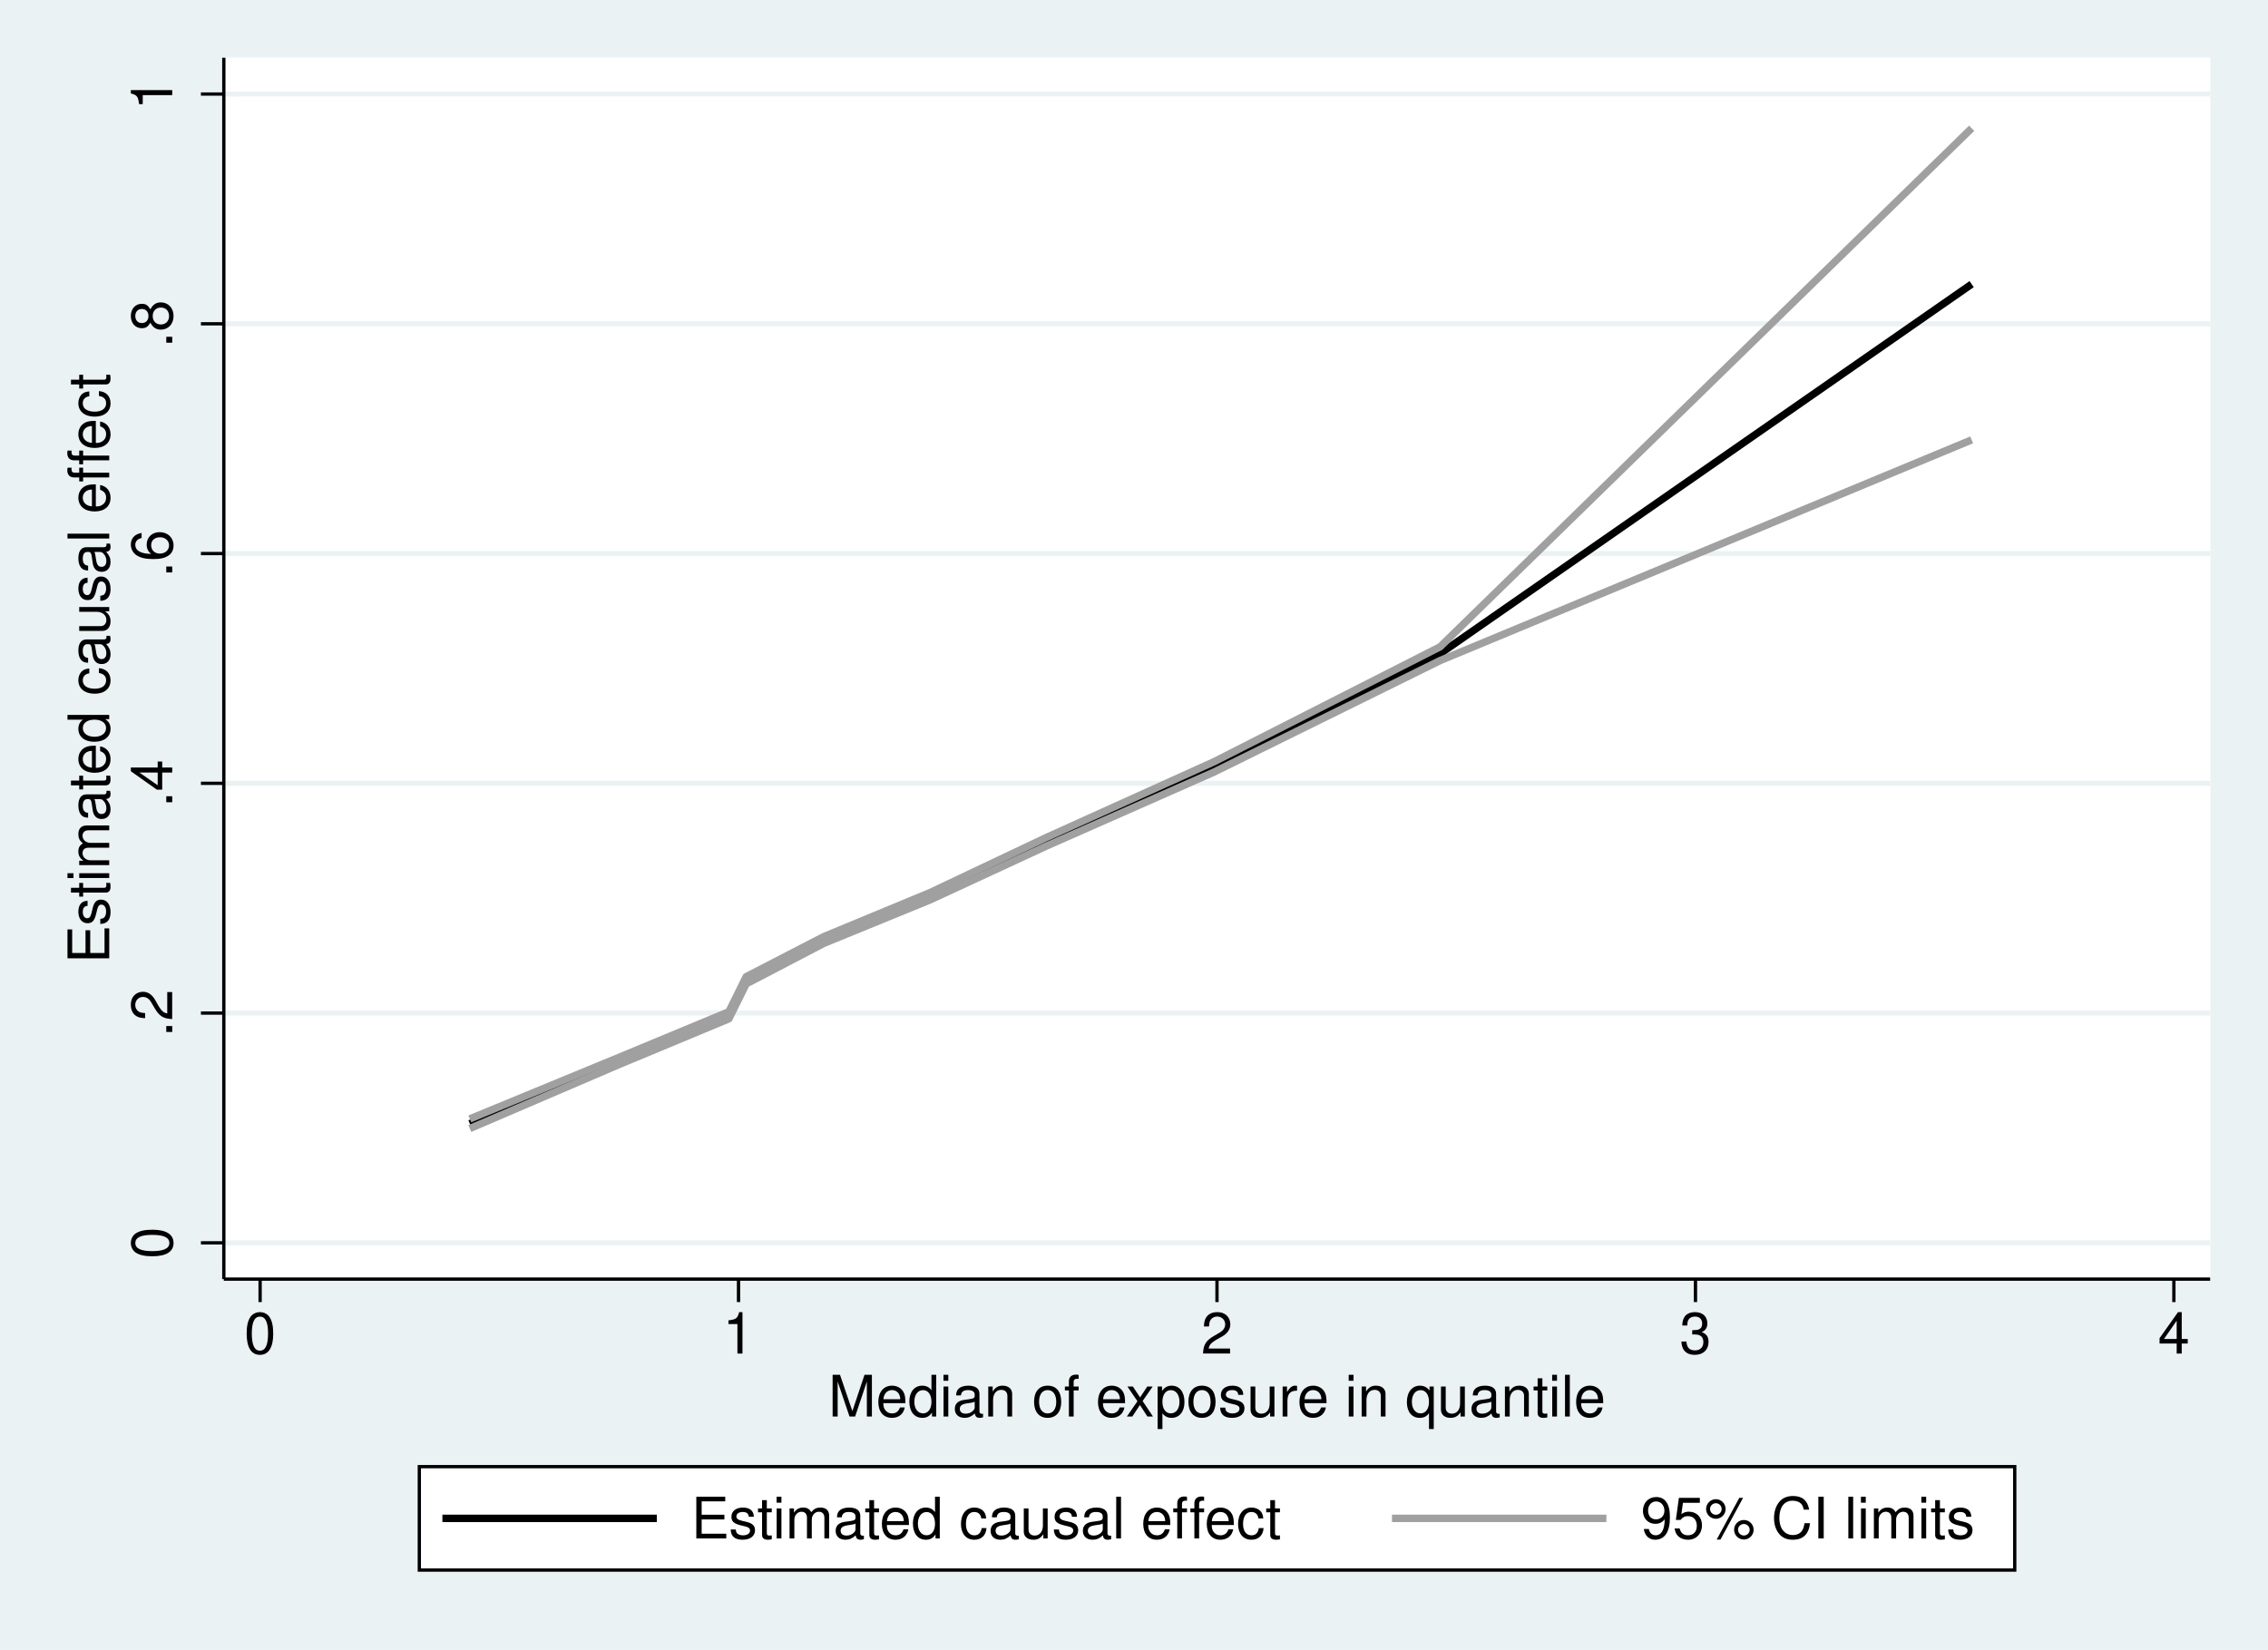
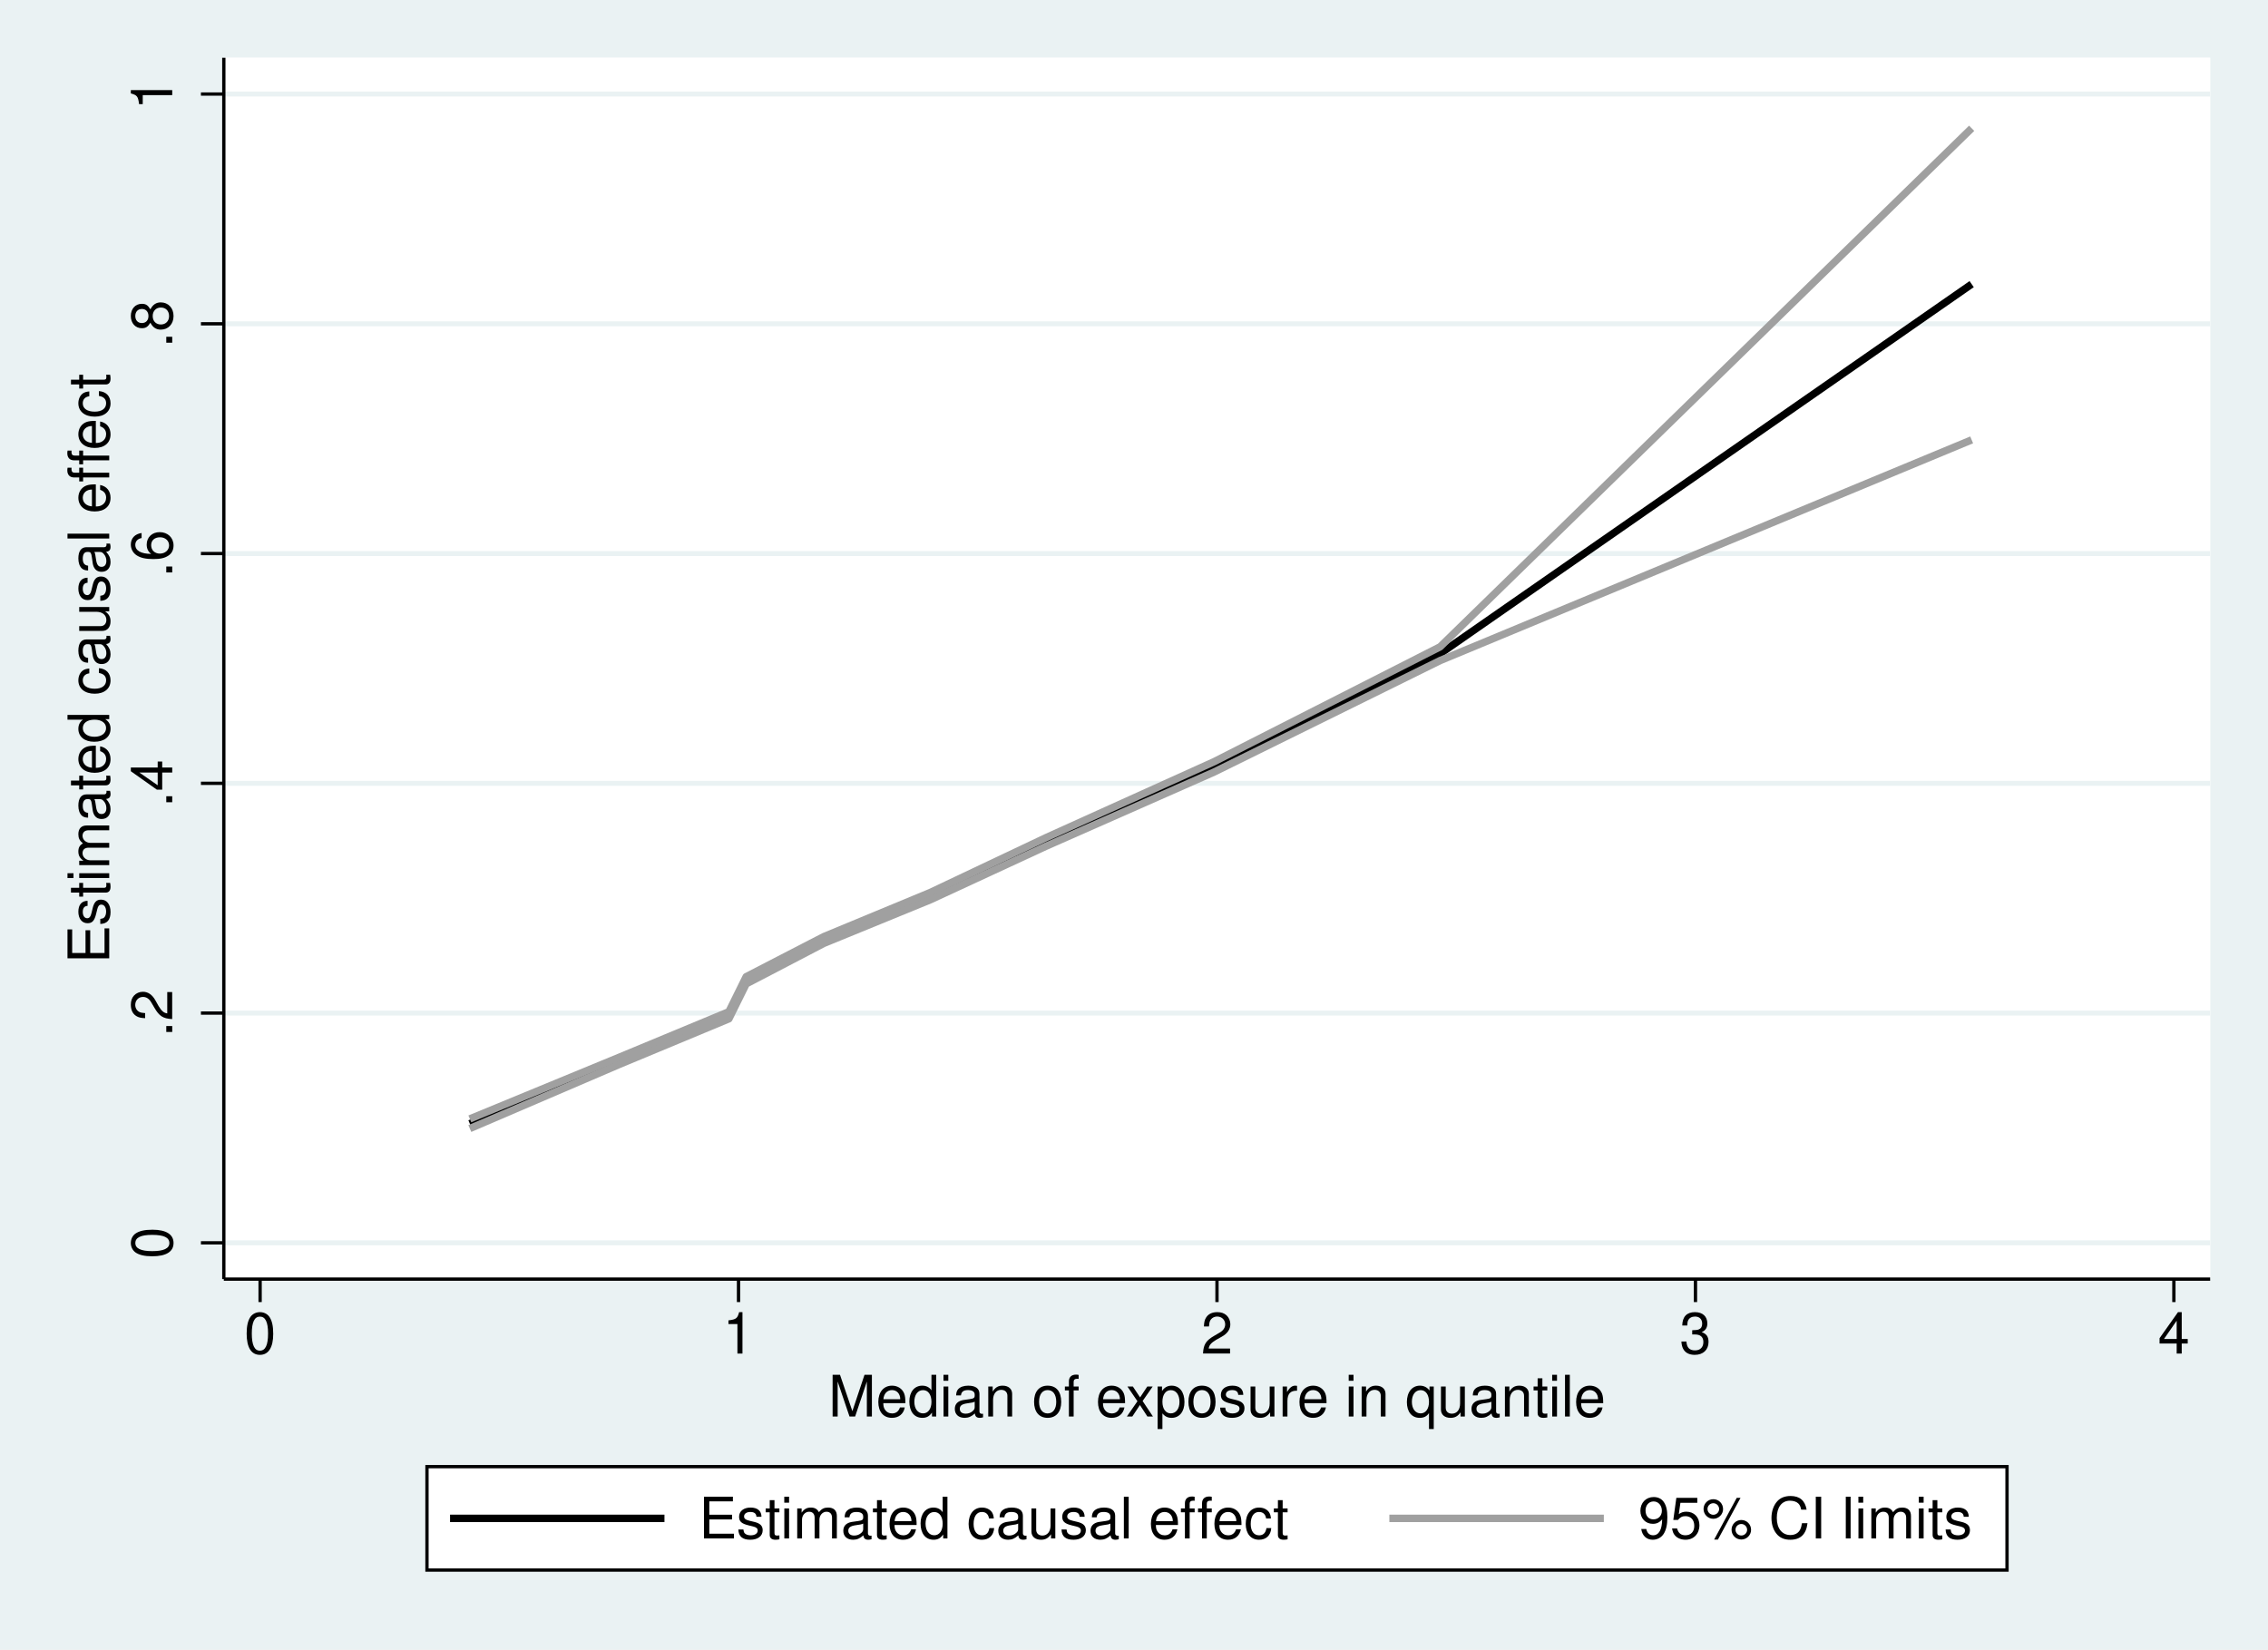
<svg xmlns="http://www.w3.org/2000/svg" version="1.1" width="5.500in" height="4.000in" viewBox="0 0 3960 2880">
  <rect x="0" y="0" width="3960" height="2880" style="fill:#EAF2F3;stroke:none" />
  <rect x="0.00" y="0.00" width="3959.88" height="2880.00" style="fill:#EAF2F3" />
  <rect x="2.88" y="2.88" width="3954.12" height="2874.24" style="fill:none;stroke:#EAF2F3;stroke-width:5.76" />
  <rect x="390.80" y="100.86" width="3468.22" height="2132.77" style="fill:#FFFFFF" />
  <rect x="393.68" y="103.74" width="3462.46" height="2127.01" style="fill:none;stroke:#FFFFFF;stroke-width:5.76" />
  <line x1="390.80" y1="2170.27" x2="3859.02" y2="2170.27" style="stroke:#EAF2F3;stroke-width:8.64" />
  <line x1="390.80" y1="1769.06" x2="3859.02" y2="1769.06" style="stroke:#EAF2F3;stroke-width:8.64" />
  <line x1="390.80" y1="1367.85" x2="3859.02" y2="1367.85" style="stroke:#EAF2F3;stroke-width:8.64" />
  <line x1="390.80" y1="966.64" x2="3859.02" y2="966.64" style="stroke:#EAF2F3;stroke-width:8.64" />
  <line x1="390.80" y1="565.43" x2="3859.02" y2="565.43" style="stroke:#EAF2F3;stroke-width:8.64" />
  <line x1="390.80" y1="164.22" x2="3859.02" y2="164.22" style="stroke:#EAF2F3;stroke-width:8.64" />
  <path d=" M820.34 1962.24 L1081.70 1852.22 L1272.65 1772.90 L1302.84 1711.76 L1438.22 1641.47 L1624.47 1564.87 L1826.55 1470.07 L2119.84 1339.14 L2514.48 1141.51 L3442.60 496.13" stroke-linejoin="round" style="fill:none;stroke:#000000;stroke-width:12.96" />
  <path d=" M820.34 1970.66 L1081.70 1858.54 L1272.65 1779.09 L1302.84 1718.07 L1438.22 1647.41 L1624.47 1571.18 L1826.55 1477.62 L2119.84 1348.17 L2514.48 1153.51 L3442.60 768.14" stroke-linejoin="round" style="fill:none;stroke:#A0A0A0;stroke-width:12.96" />
  <path d=" M820.34 1953.83 L1081.70 1846.04 L1272.65 1766.71 L1302.84 1705.58 L1438.22 1635.65 L1624.47 1558.43 L1826.55 1462.65 L2119.84 1330.11 L2514.48 1129.50 L3442.60 223.99" stroke-linejoin="round" style="fill:none;stroke:#A0A0A0;stroke-width:12.96" />
  <line x1="390.80" y1="2233.63" x2="390.80" y2="100.86" style="stroke:#000000;stroke-width:5.76" />
  <line x1="390.80" y1="2170.27" x2="350.83" y2="2170.27" style="stroke:#000000;stroke-width:5.76" />
  <text x="300.72" y="2170.27" style="font-family:'Helvetica';font-size:99.99px;fill:#000000" transform="rotate(-90 300.72,2170.27)" text-anchor="middle">0</text>
  <line x1="390.80" y1="1769.06" x2="350.83" y2="1769.06" style="stroke:#000000;stroke-width:5.76" />
  <text x="300.72" y="1769.06" style="font-family:'Helvetica';font-size:99.99px;fill:#000000" transform="rotate(-90 300.72,1769.06)" text-anchor="middle">.2</text>
  <line x1="390.80" y1="1367.85" x2="350.83" y2="1367.85" style="stroke:#000000;stroke-width:5.76" />
  <text x="300.72" y="1367.85" style="font-family:'Helvetica';font-size:99.99px;fill:#000000" transform="rotate(-90 300.72,1367.85)" text-anchor="middle">.4</text>
  <line x1="390.80" y1="966.64" x2="350.83" y2="966.64" style="stroke:#000000;stroke-width:5.76" />
  <text x="300.72" y="966.64" style="font-family:'Helvetica';font-size:99.99px;fill:#000000" transform="rotate(-90 300.72,966.64)" text-anchor="middle">.6</text>
  <line x1="390.80" y1="565.43" x2="350.83" y2="565.43" style="stroke:#000000;stroke-width:5.76" />
  <text x="300.72" y="565.43" style="font-family:'Helvetica';font-size:99.99px;fill:#000000" transform="rotate(-90 300.72,565.43)" text-anchor="middle">.8</text>
  <line x1="390.80" y1="164.22" x2="350.83" y2="164.22" style="stroke:#000000;stroke-width:5.76" />
  <text x="300.72" y="164.22" style="font-family:'Helvetica';font-size:99.99px;fill:#000000" transform="rotate(-90 300.72,164.22)" text-anchor="middle">1</text>
  <text x="190.71" y="1167.25" style="font-family:'Helvetica';font-size:99.99px;fill:#000000" transform="rotate(-90 190.71,1167.25)" text-anchor="middle">Estimated causal effect</text>
  <line x1="390.80" y1="2233.63" x2="3859.02" y2="2233.63" style="stroke:#000000;stroke-width:5.76" />
  <line x1="454.16" y1="2233.63" x2="454.16" y2="2273.73" style="stroke:#000000;stroke-width:5.76" />
  <text x="454.16" y="2363.59" style="font-family:'Helvetica';font-size:99.99px;fill:#000000" text-anchor="middle">0</text>
  <line x1="1289.47" y1="2233.63" x2="1289.47" y2="2273.73" style="stroke:#000000;stroke-width:5.76" />
  <text x="1289.47" y="2363.59" style="font-family:'Helvetica';font-size:99.99px;fill:#000000" text-anchor="middle">1</text>
  <line x1="2124.91" y1="2233.63" x2="2124.91" y2="2273.73" style="stroke:#000000;stroke-width:5.76" />
  <text x="2124.91" y="2363.59" style="font-family:'Helvetica';font-size:99.99px;fill:#000000" text-anchor="middle">2</text>
  <line x1="2960.35" y1="2233.63" x2="2960.35" y2="2273.73" style="stroke:#000000;stroke-width:5.76" />
  <text x="2960.35" y="2363.59" style="font-family:'Helvetica';font-size:99.99px;fill:#000000" text-anchor="middle">3</text>
  <line x1="3795.66" y1="2233.63" x2="3795.66" y2="2273.73" style="stroke:#000000;stroke-width:5.76" />
  <text x="3795.66" y="2363.59" style="font-family:'Helvetica';font-size:99.99px;fill:#000000" text-anchor="middle">4</text>
  <text x="2124.91" y="2473.60" style="font-family:'Helvetica';font-size:99.99px;fill:#000000" text-anchor="middle">Median of exposure in quantile</text>
-   <rect x="729.26" y="2558.24" width="2791.43" height="186.37" style="fill:#FFFFFF" />
-   <rect x="732.14" y="2561.12" width="2785.67" height="180.61" style="fill:none;stroke:#000000;stroke-width:5.76" />
-   <line x1="772.45" y1="2651.43" x2="1146.79" y2="2651.43" style="stroke:#000000;stroke-width:12.96" />
-   <line x1="2430.45" y1="2651.43" x2="2804.79" y2="2651.43" style="stroke:#A0A0A0;stroke-width:12.96" />
-   <text x="1206.81" y="2686.46" style="font-family:'Helvetica';font-size:99.99px;fill:#000000">Estimated causal effect</text>
-   <text x="2864.81" y="2686.46" style="font-family:'Helvetica';font-size:99.99px;fill:#000000">95% CI limits</text>
+   <rect x="742.62" y="2558.24" width="2764.58" height="186.37" style="fill:#FFFFFF" />
+   <rect x="745.50" y="2561.12" width="2758.82" height="180.61" style="fill:none;stroke:#000000;stroke-width:5.76" />
+   <line x1="785.81" y1="2651.43" x2="1160.16" y2="2651.43" style="stroke:#000000;stroke-width:12.96" />
+   <line x1="2425.87" y1="2651.43" x2="2800.34" y2="2651.43" style="stroke:#A0A0A0;stroke-width:12.96" />
+   <text x="1220.18" y="2686.46" style="font-family:'Helvetica';font-size:99.99px;fill:#000000">Estimated causal effect</text>
+   <text x="2860.36" y="2686.46" style="font-family:'Helvetica';font-size:99.99px;fill:#000000">95% CI limits</text>
</svg>
